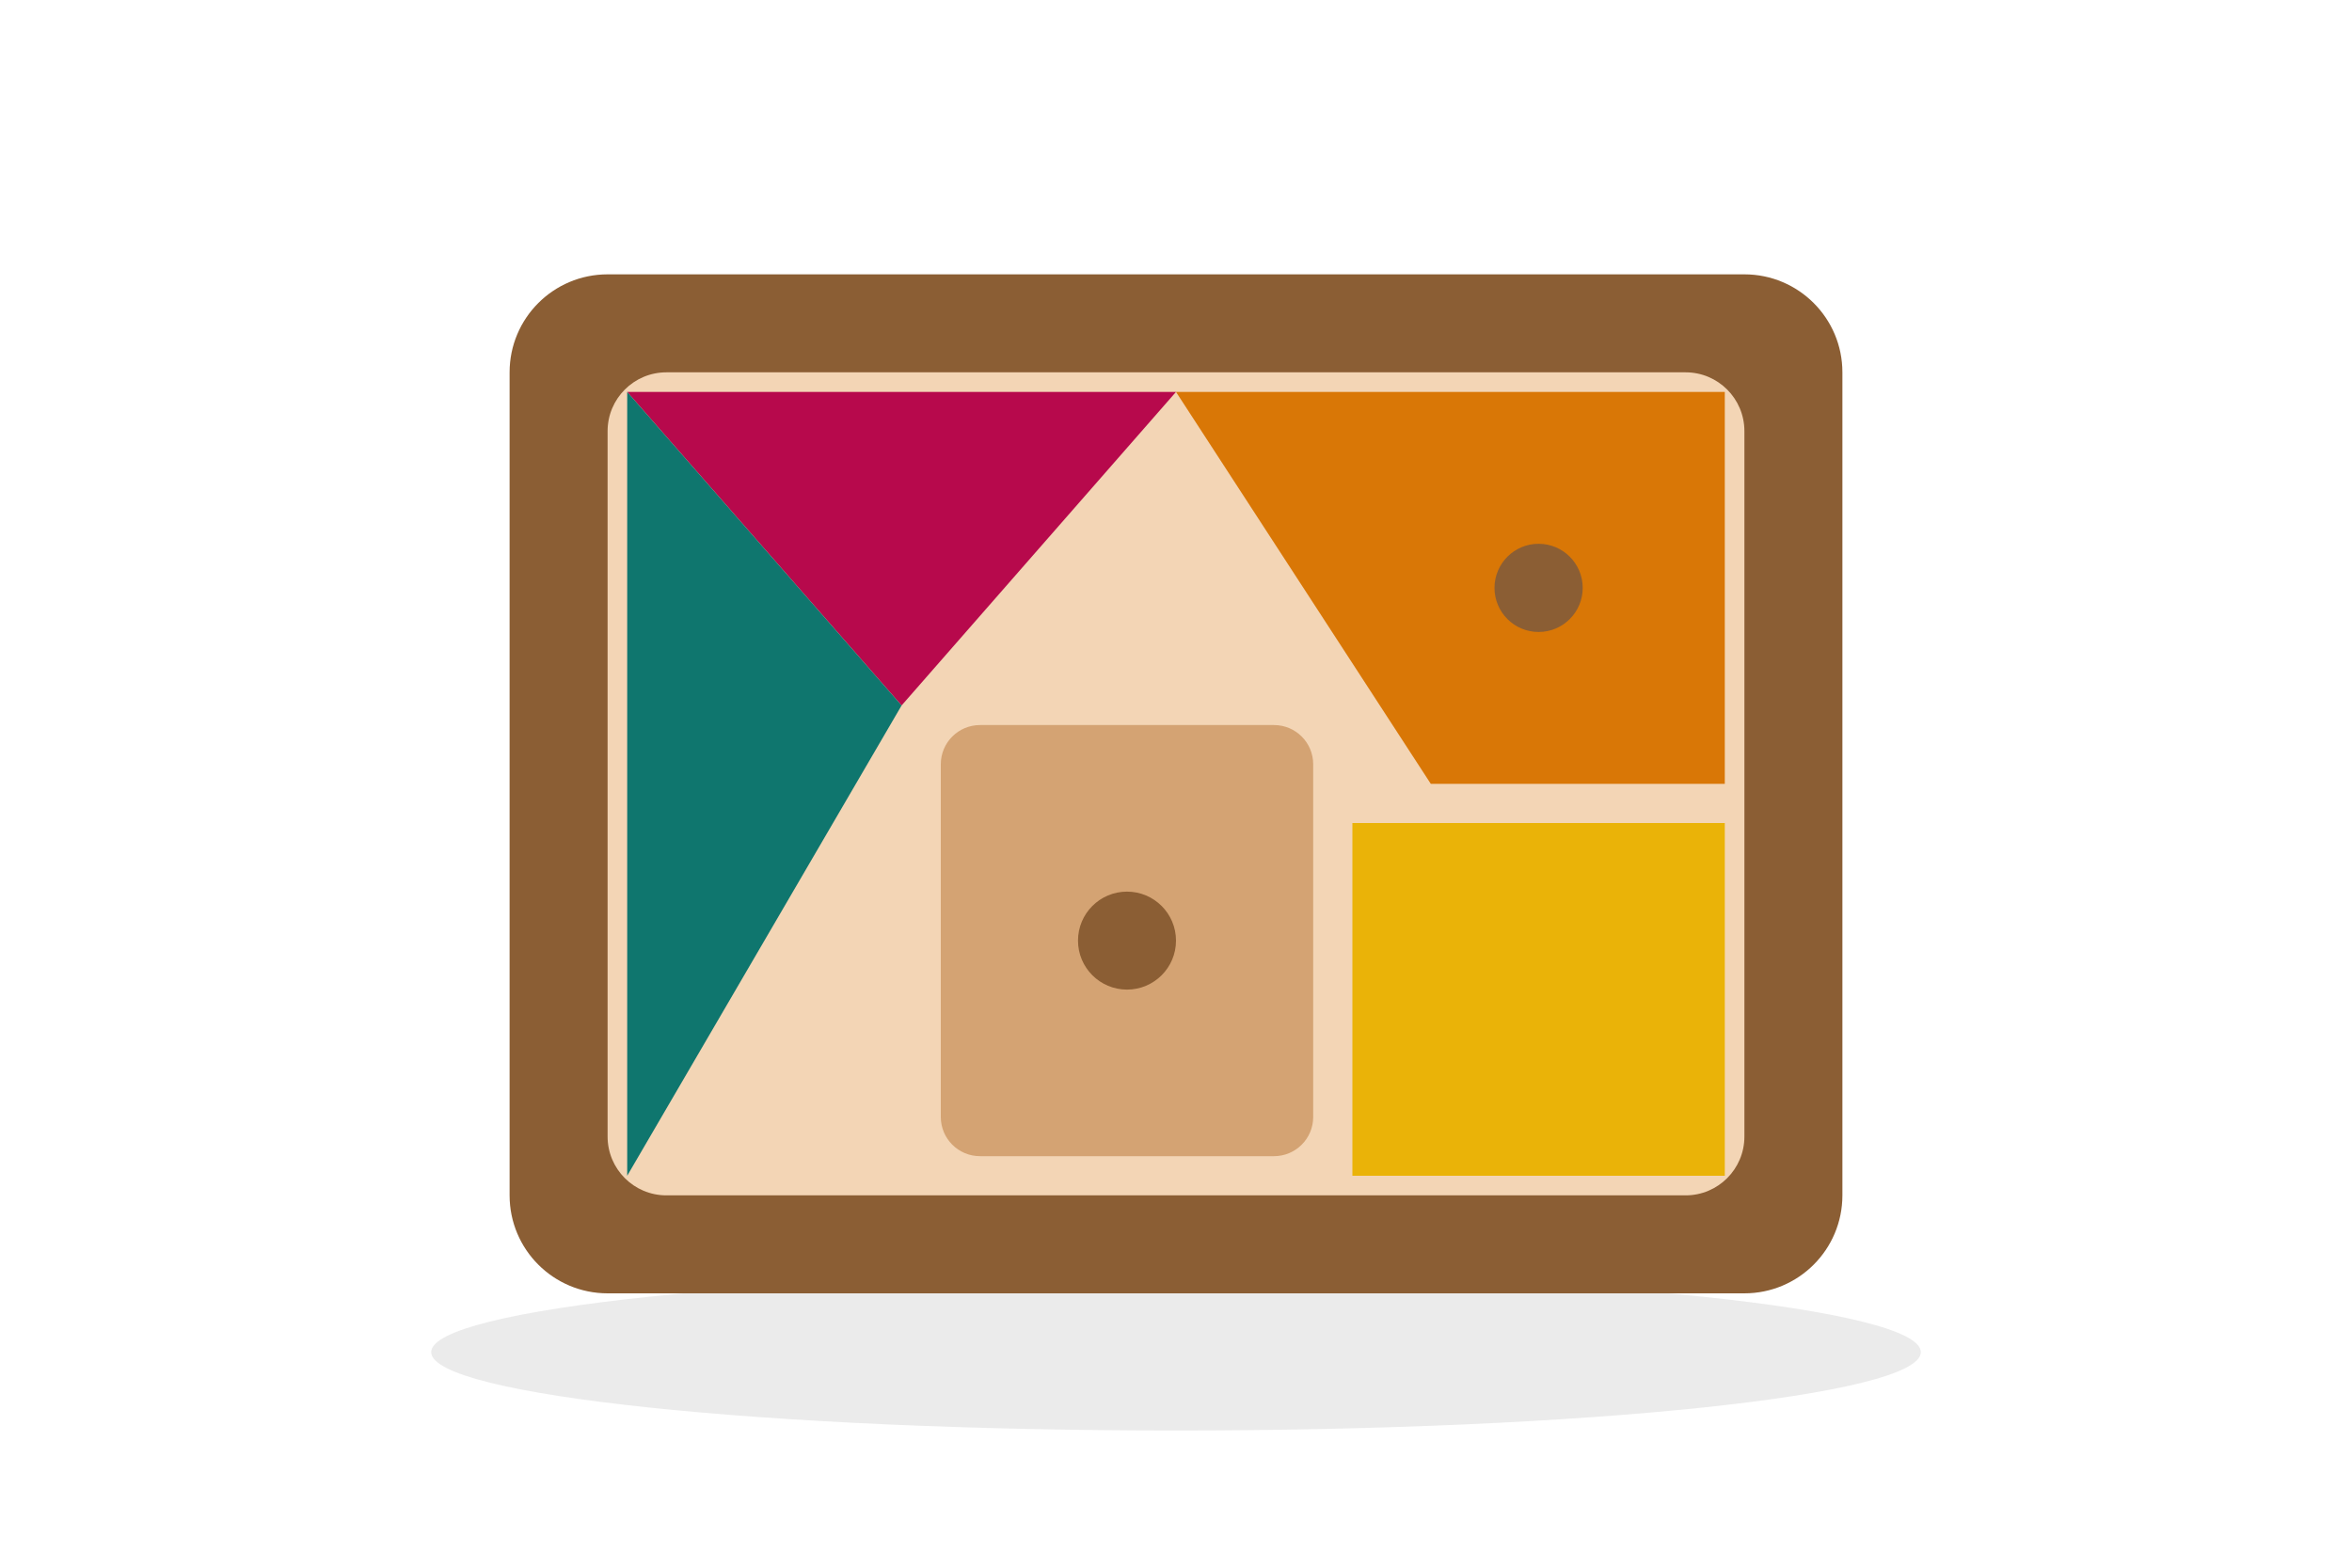
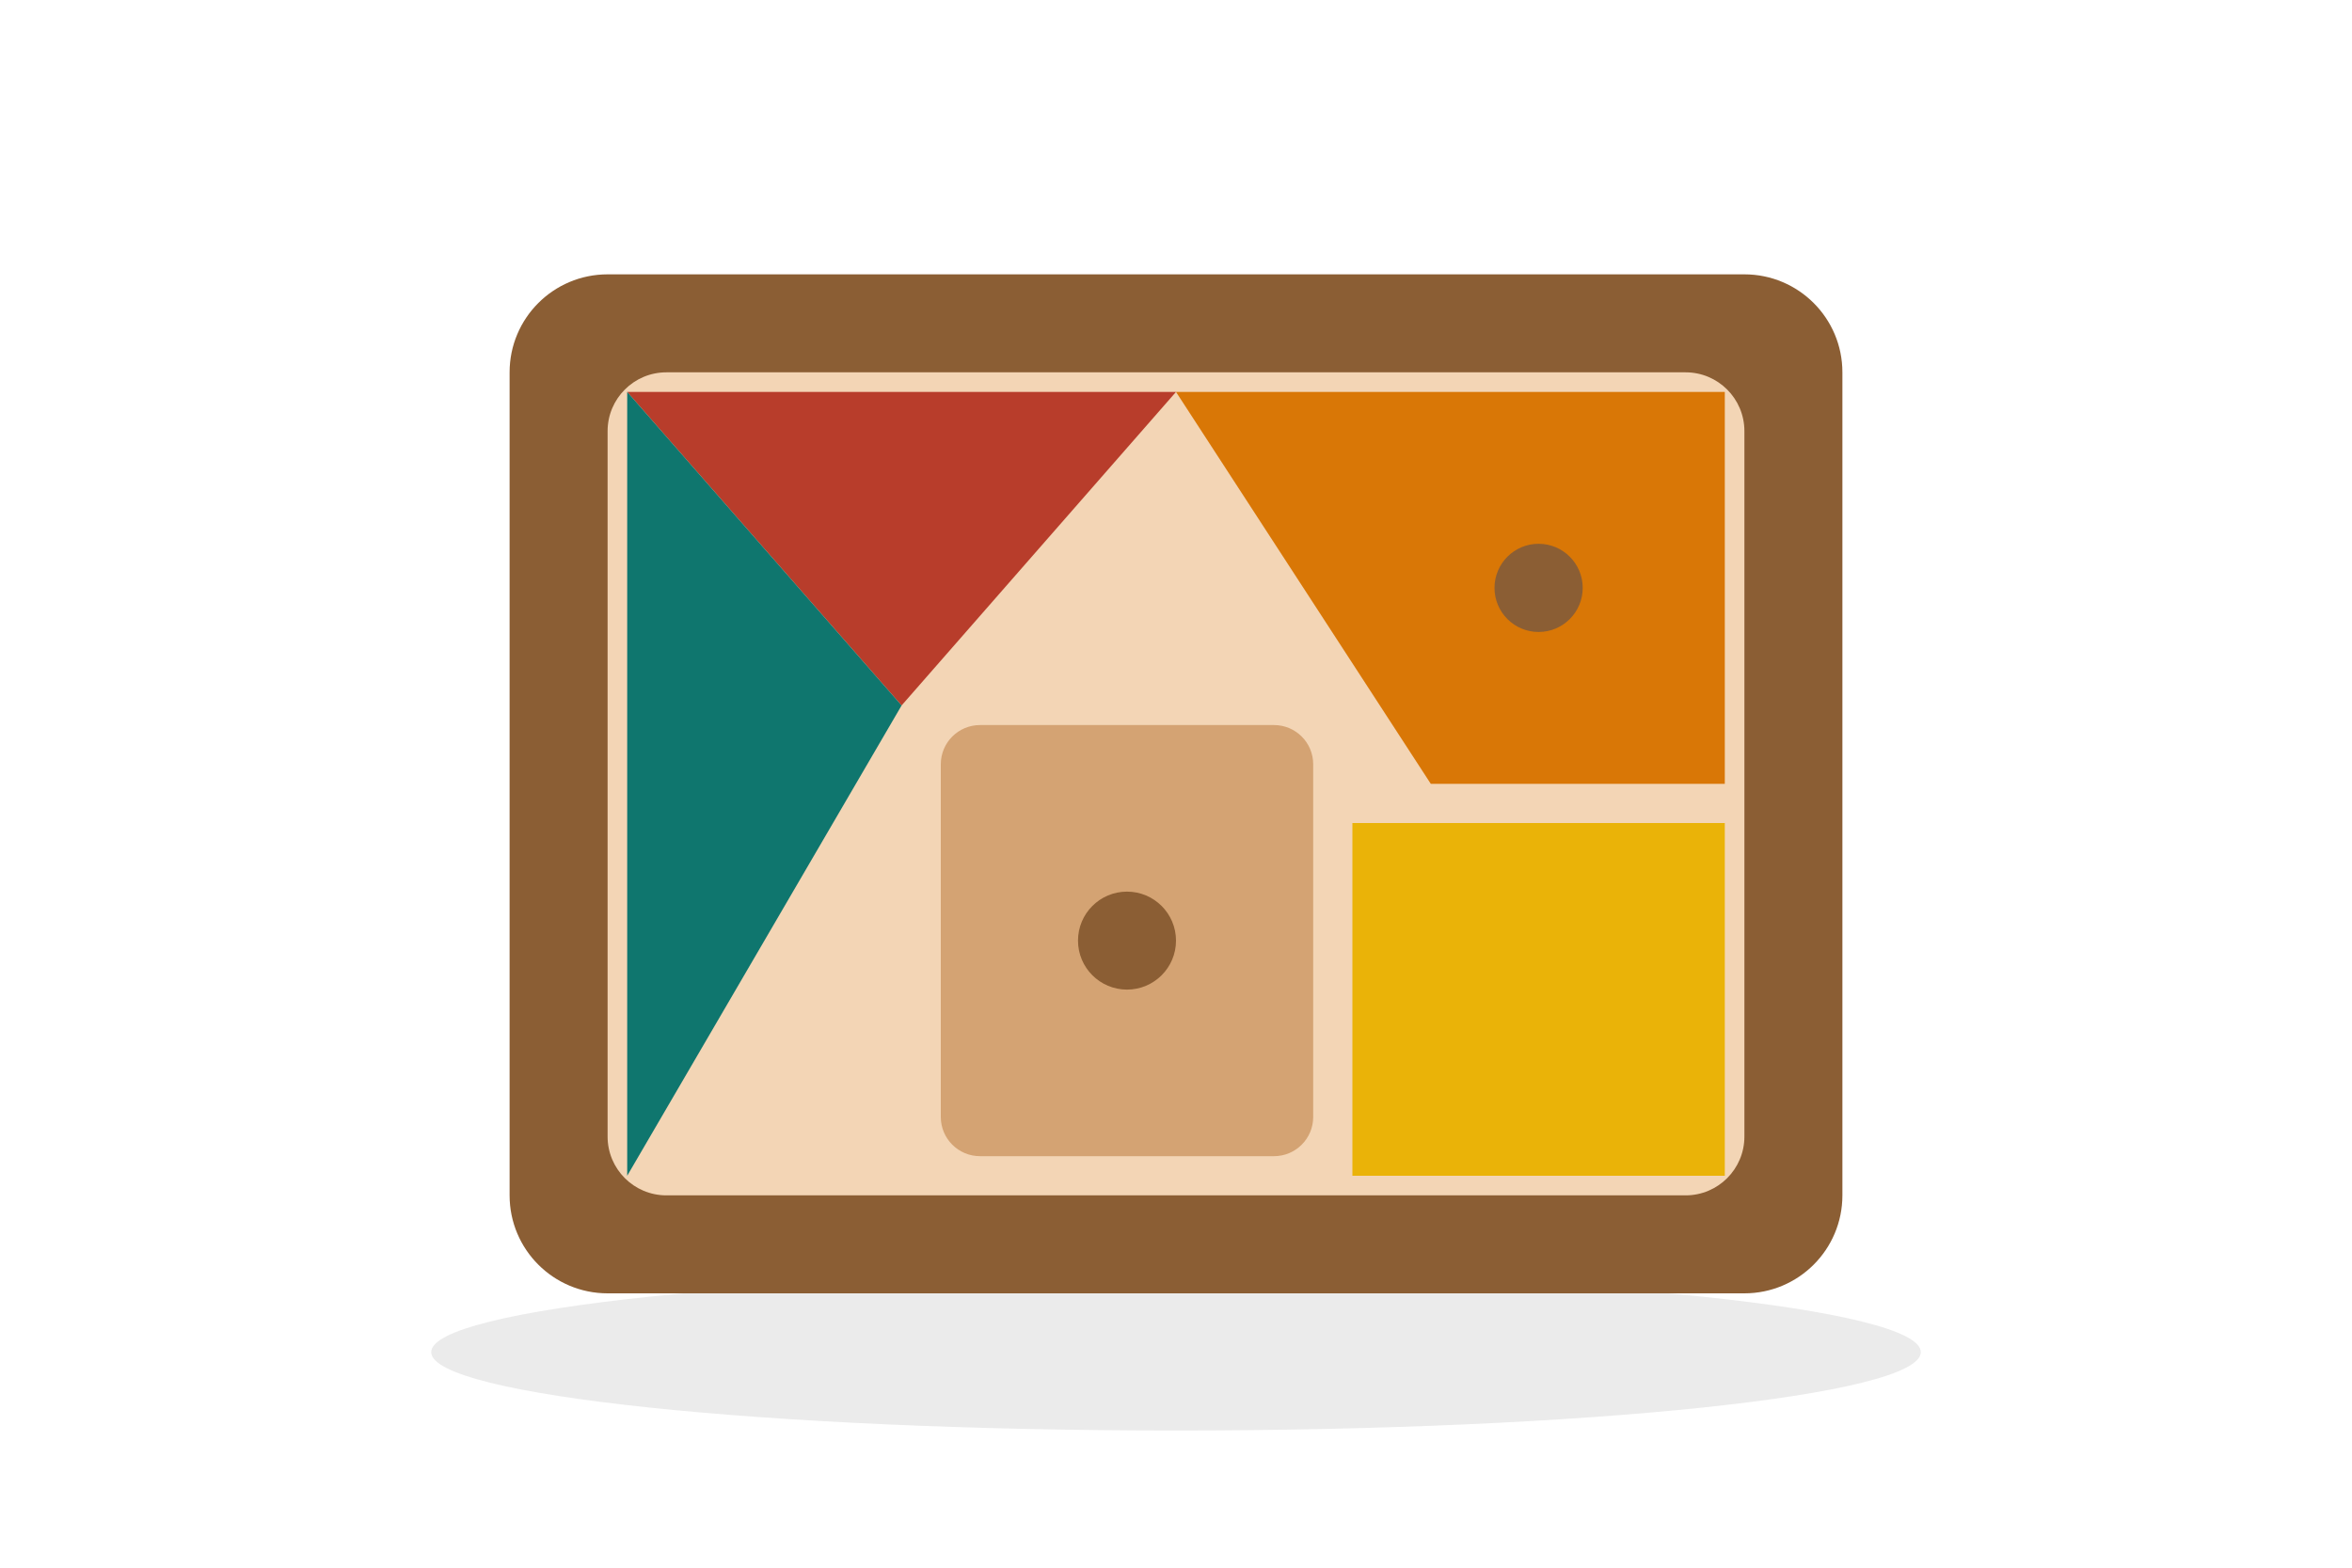
<svg xmlns="http://www.w3.org/2000/svg" viewBox="0 0 240 160" fill="none">
  <ellipse cx="120" cy="138" rx="76" ry="8" fill="#000" opacity="0.08" />
  <rect x="52" y="28" width="136" height="104" rx="10" fill="#8b5e34" />
  <rect x="62" y="38" width="116" height="84" rx="6" fill="#f3d5b5" />
-   <path d="M64 40 L120 40 L92 72 Z" fill="#b7094c" />
+   <path d="M64 40 L120 40 L92 72 Z" fill="#b83d2b" />
  <path d="M64 40 L92 72 L64 120 Z" fill="#0f766e" />
  <path d="M120 40 L176 40 L176 80 L146 80 Z" fill="#d97706" />
  <rect x="96" y="74" width="38" height="44" rx="4" fill="#d4a373" />
  <path d="M138 84 L176 84 L176 120 L138 120 Z" fill="#eab308" />
  <circle cx="115" cy="96" r="5" fill="#8b5e34" />
  <circle cx="157" cy="60" r="4.5" fill="#8b5e34" />
</svg>
